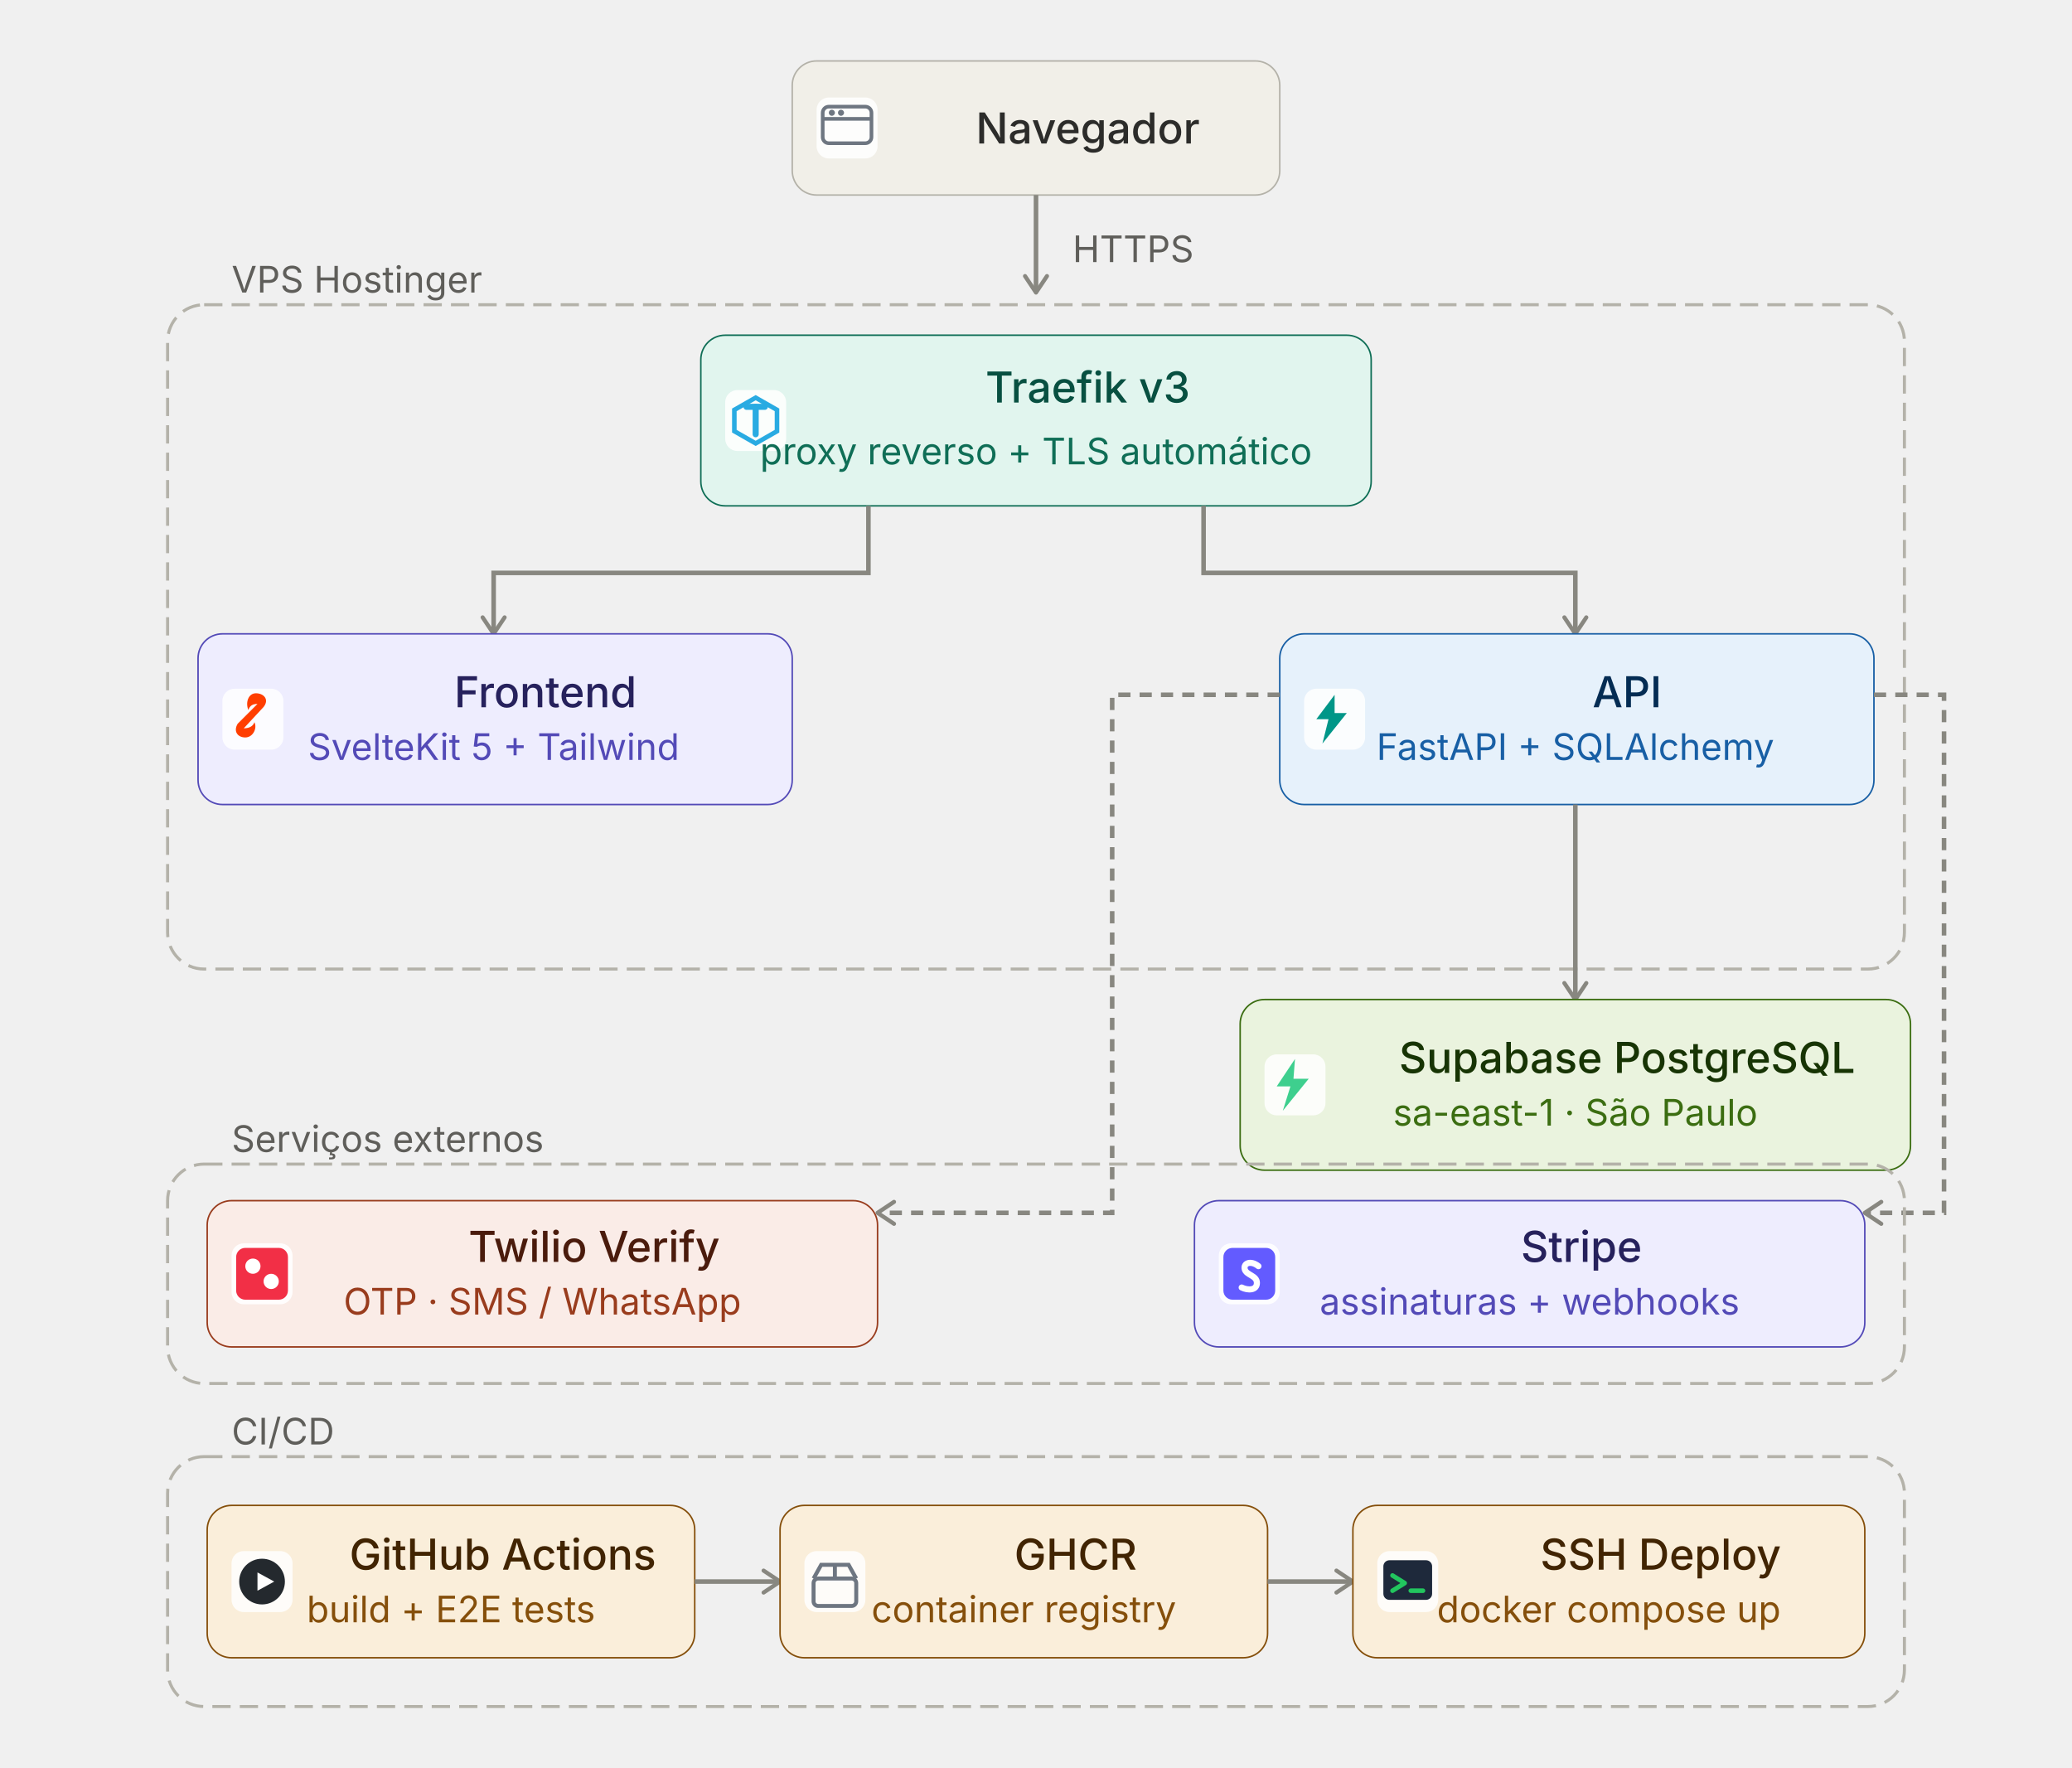
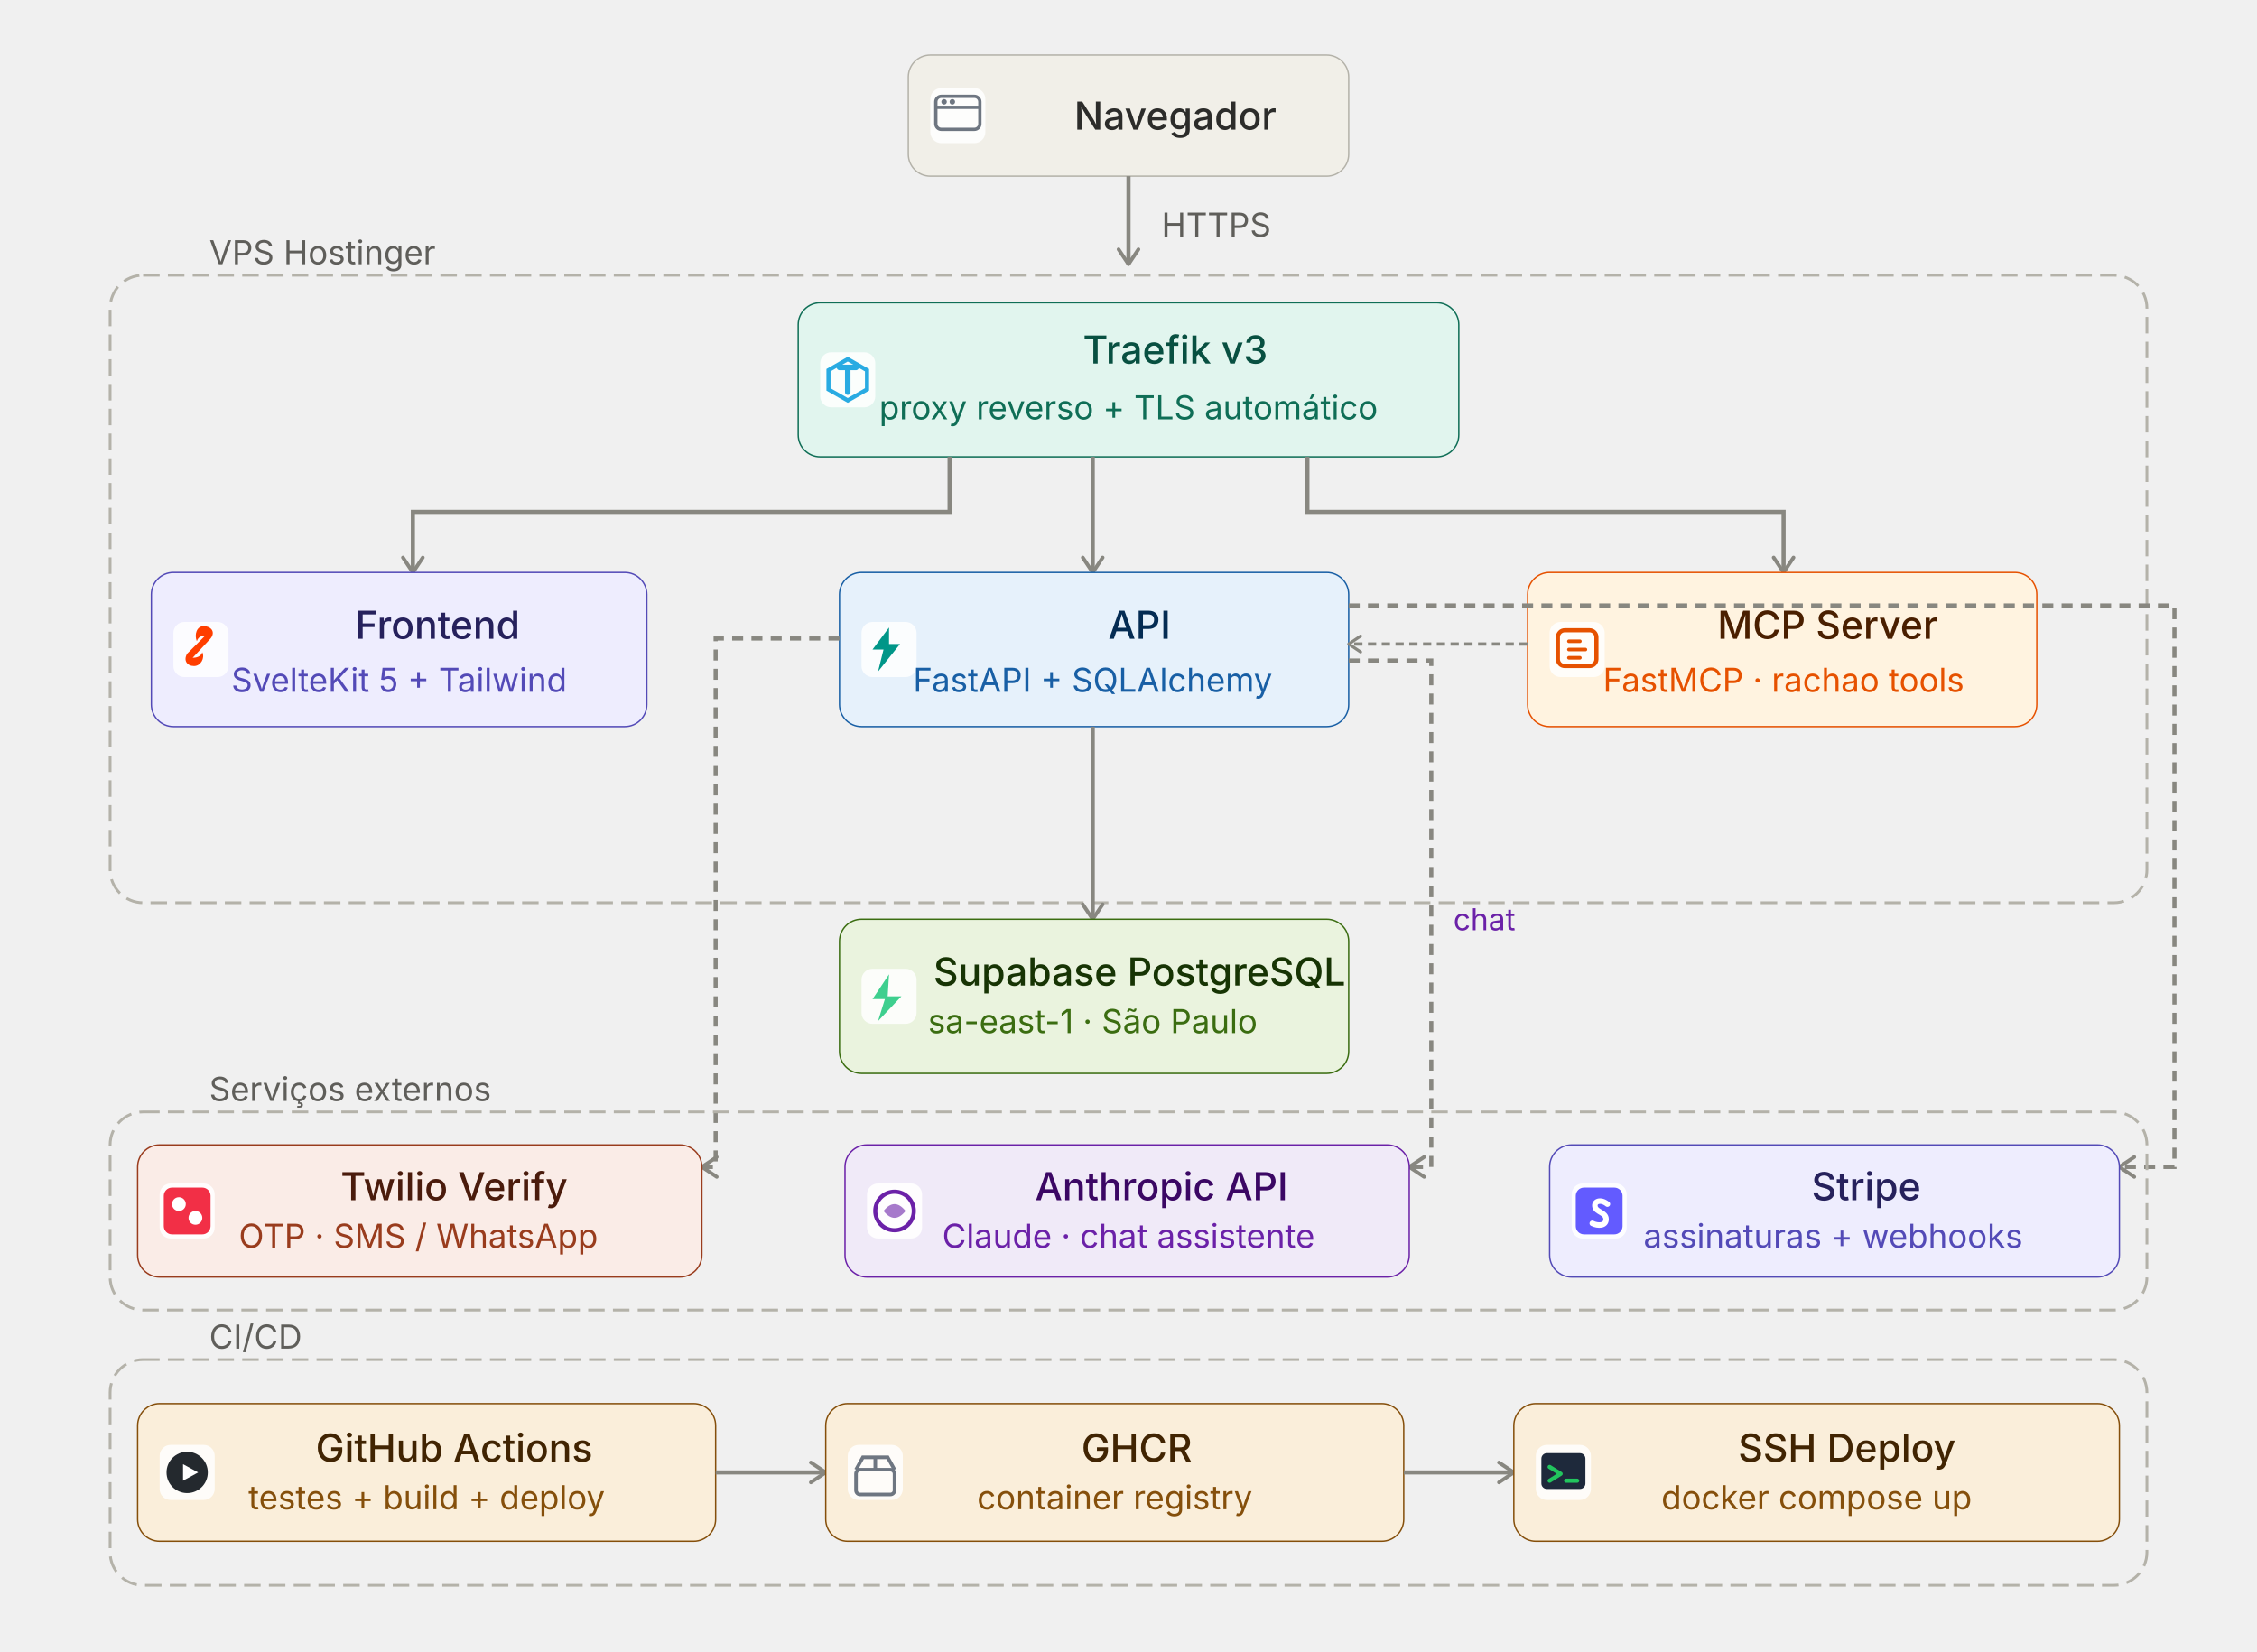
- <svg xmlns="http://www.w3.org/2000/svg" width="680" viewBox="0 0 680 580" style="background:#ffffff; font-family: system-ui, -apple-system, sans-serif;">
+ <svg xmlns="http://www.w3.org/2000/svg" width="820" viewBox="0 0 820 600" style="background:#ffffff; font-family: system-ui, -apple-system, sans-serif;">
  <defs>
    <marker id="arrow" viewBox="0 0 10 10" refX="8" refY="5" markerWidth="6" markerHeight="6" orient="auto-start-reverse">
      <path d="M2 1L8 5L2 9" fill="none" stroke="context-stroke" stroke-width="1.5" stroke-linecap="round" stroke-linejoin="round" />
    </marker>
  </defs>
-   <rect x="260" y="20" width="160" height="44" rx="8" fill="#F1EFE8" stroke="#B4B2A9" stroke-width="0.5" />
-   <rect x="268" y="32" width="20" height="20" rx="4" fill="white" opacity="0.85" />
-   <rect x="270" y="35" width="16" height="12" rx="2" fill="none" stroke="#6E7681" stroke-width="1.2" />
-   <line x1="270" y1="39" x2="286" y2="39" stroke="#6E7681" stroke-width="1.2" />
-   <circle cx="273" cy="37" r="1" fill="#6E7681" />
-   <circle cx="276" cy="37" r="1" fill="#6E7681" />
-   <text x="357" y="42" text-anchor="middle" dominant-baseline="central" font-size="14" font-weight="500" fill="#2C2C2A">Navegador</text>
-   <line x1="340" y1="64" x2="340" y2="96" stroke="#888780" stroke-width="1.5" marker-end="url(#arrow)" />
-   <text x="352" y="86" font-size="12" fill="#5F5E5A">HTTPS</text>
+   <rect x="330" y="20" width="160" height="44" rx="8" fill="#F1EFE8" stroke="#B4B2A9" stroke-width="0.5" />
+   <rect x="338" y="32" width="20" height="20" rx="4" fill="white" opacity="0.85" />
+   <rect x="340" y="35" width="16" height="12" rx="2" fill="none" stroke="#6E7681" stroke-width="1.2" />
+   <line x1="340" y1="39" x2="356" y2="39" stroke="#6E7681" stroke-width="1.2" />
+   <circle cx="343" cy="37" r="1" fill="#6E7681" />
+   <circle cx="346" cy="37" r="1" fill="#6E7681" />
+   <text x="427" y="42" text-anchor="middle" dominant-baseline="central" font-size="14" font-weight="500" fill="#2C2C2A">Navegador</text>
+   <line x1="410" y1="64" x2="410" y2="96" stroke="#888780" stroke-width="1.5" marker-end="url(#arrow)" />
+   <text x="422" y="86" font-size="12" fill="#5F5E5A">HTTPS</text>
  <text x="76" y="96" font-size="12" fill="#5F5E5A">VPS Hostinger</text>
-   <rect x="55" y="100" width="570" height="218" rx="12" fill="none" stroke="#B4B2A9" stroke-width="1" stroke-dasharray="6 3" />
-   <rect x="230" y="110" width="220" height="56" rx="8" fill="#E1F5EE" stroke="#0F6E56" stroke-width="0.5" />
-   <rect x="238" y="128" width="20" height="20" rx="4" fill="white" opacity="0.85" />
-   <polygon points="248,130.5 255,134.5 255,141.5 248,145.5 241,141.5 241,134.5" fill="none" stroke="#29ABE2" stroke-width="1.5" />
-   <line x1="245" y1="133.5" x2="251" y2="133.5" stroke="#29ABE2" stroke-width="2" stroke-linecap="round" />
-   <line x1="248" y1="133.5" x2="248" y2="142.5" stroke="#29ABE2" stroke-width="2" stroke-linecap="round" />
-   <text x="357" y="127" text-anchor="middle" dominant-baseline="central" font-size="14" font-weight="500" fill="#085041">Traefik v3</text>
-   <text x="340" y="148" text-anchor="middle" dominant-baseline="central" font-size="12" fill="#0F6E56">proxy reverso + TLS automático</text>
-   <path d="M285 166 L285 188 L162 188 L162 208" fill="none" stroke="#888780" stroke-width="1.5" marker-end="url(#arrow)" />
-   <path d="M395 166 L395 188 L517 188 L517 208" fill="none" stroke="#888780" stroke-width="1.5" marker-end="url(#arrow)" />
-   <rect x="65" y="208" width="195" height="56" rx="8" fill="#EEEDFE" stroke="#534AB7" stroke-width="0.5" />
-   <rect x="73" y="226" width="20" height="20" rx="4" fill="white" opacity="0.85" />
-   <path d="M84 227.5C86.5 227.5 88.5 229.5 86.5 232L80 239C81.5 239 83 238.5 83.5 237C84.5 239 83 242 80.5 242C78 242 76.5 240 78 237.5L84.5 231C83 231 82 231.5 81.5 233C80.5 230.5 81.5 227.5 84 227.5Z" fill="#FF3E00" />
-   <text x="179" y="227" text-anchor="middle" dominant-baseline="central" font-size="14" font-weight="500" fill="#26215C">Frontend</text>
-   <text x="162" y="245" text-anchor="middle" dominant-baseline="central" font-size="12" fill="#534AB7">SvelteKit 5 + Tailwind</text>
-   <rect x="420" y="208" width="195" height="56" rx="8" fill="#E6F1FB" stroke="#185FA5" stroke-width="0.5" />
-   <rect x="428" y="226" width="20" height="20" rx="4" fill="white" opacity="0.85" />
-   <polygon points="438,228 432,236 436,236 434,244 442,234 438,234" fill="#009688" />
-   <text x="534" y="227" text-anchor="middle" dominant-baseline="central" font-size="14" font-weight="500" fill="#042C53">API</text>
-   <text x="517" y="245" text-anchor="middle" dominant-baseline="central" font-size="12" fill="#185FA5">FastAPI + SQLAlchemy</text>
-   <line x1="517" y1="264" x2="517" y2="328" stroke="#888780" stroke-width="1.5" marker-end="url(#arrow)" />
-   <path d="M420 228 L365 228 L365 398 L288 398" fill="none" stroke="#888780" stroke-width="1.5" stroke-dasharray="4 3" marker-end="url(#arrow)" />
-   <path d="M615 228 L638 228 L638 398 L612 398" fill="none" stroke="#888780" stroke-width="1.5" stroke-dasharray="4 3" marker-end="url(#arrow)" />
-   <rect x="407" y="328" width="220" height="56" rx="8" fill="#EAF3DE" stroke="#3B6D11" stroke-width="0.5" />
-   <rect x="415" y="346" width="20" height="20" rx="4" fill="white" opacity="0.85" />
-   <polygon points="425,329.5 419,338.5 423.5,338.5 421,346.5 429.5,336 424.5,336" fill="#3ECF8E" transform="translate(0,18)" />
-   <text x="534" y="347" text-anchor="middle" dominant-baseline="central" font-size="14" font-weight="500" fill="#173404">Supabase PostgreSQL</text>
-   <text x="517" y="365" text-anchor="middle" dominant-baseline="central" font-size="12" fill="#3B6D11">sa-east-1 · São Paulo</text>
-   <text x="76" y="378" font-size="12" fill="#5F5E5A">Serviços externos</text>
-   <rect x="55" y="382" width="570" height="72" rx="12" fill="none" stroke="#B4B2A9" stroke-width="1" stroke-dasharray="6 3" />
-   <rect x="68" y="394" width="220" height="48" rx="8" fill="#FAECE7" stroke="#993C1D" stroke-width="0.5" />
-   <rect x="76" y="408" width="20" height="20" rx="4" fill="white" opacity="0.9" />
-   <rect x="77.5" y="409.5" width="17" height="17" rx="3" fill="#F22F46" />
-   <circle cx="83" cy="415.5" r="2.5" fill="white" />
-   <circle cx="89" cy="420.5" r="2.5" fill="white" />
-   <text x="195" y="409" text-anchor="middle" dominant-baseline="central" font-size="14" font-weight="500" fill="#4A1B0C">Twilio Verify</text>
-   <text x="178" y="427" text-anchor="middle" dominant-baseline="central" font-size="12" fill="#993C1D">OTP · SMS / WhatsApp</text>
-   <rect x="392" y="394" width="220" height="48" rx="8" fill="#EEEDFE" stroke="#534AB7" stroke-width="0.5" />
-   <rect x="400" y="408" width="20" height="20" rx="4" fill="white" opacity="0.9" />
-   <rect x="401.5" y="409.5" width="17" height="17" rx="3" fill="#635BFF" />
-   <path d="M413 415.5C410.5 413.5 408 414.5 408.5 416.5C409 418.5 412.5 418.5 412.5 421C412.5 423.5 409.5 423.5 407.5 422.5" fill="none" stroke="white" stroke-width="2" stroke-linecap="round" />
-   <text x="519" y="409" text-anchor="middle" dominant-baseline="central" font-size="14" font-weight="500" fill="#26215C">Stripe</text>
-   <text x="502" y="427" text-anchor="middle" dominant-baseline="central" font-size="12" fill="#534AB7">assinaturas + webhooks</text>
-   <text x="76" y="474" font-size="12" fill="#5F5E5A">CI/CD</text>
-   <rect x="55" y="478" width="570" height="82" rx="12" fill="none" stroke="#B4B2A9" stroke-width="1" stroke-dasharray="6 3" />
-   <rect x="68" y="494" width="160" height="50" rx="8" fill="#FAEEDA" stroke="#854F0B" stroke-width="0.5" />
-   <rect x="76" y="509" width="20" height="20" rx="4" fill="white" opacity="0.85" />
-   <circle cx="86" cy="519" r="7.5" fill="#24292e" />
-   <polygon points="84.5,516 90,519 84.5,522" fill="white" />
-   <text x="165" y="510" text-anchor="middle" dominant-baseline="central" font-size="14" font-weight="500" fill="#412402">GitHub Actions</text>
-   <text x="148" y="528" text-anchor="middle" dominant-baseline="central" font-size="12" fill="#854F0B">build + E2E tests</text>
-   <line x1="228" y1="519" x2="256" y2="519" stroke="#888780" stroke-width="1.5" marker-end="url(#arrow)" />
-   <rect x="256" y="494" width="160" height="50" rx="8" fill="#FAEEDA" stroke="#854F0B" stroke-width="0.5" />
-   <rect x="264" y="509" width="20" height="20" rx="4" fill="white" opacity="0.85" />
-   <rect x="267" y="518" width="14" height="9" rx="1.5" fill="none" stroke="#6E7681" stroke-width="1.3" />
-   <path d="M267 518 L269.5 513.5 L278.5 513.5 L281 518" fill="none" stroke="#6E7681" stroke-width="1.3" />
-   <line x1="274" y1="513.5" x2="274" y2="518" stroke="#6E7681" stroke-width="1.3" />
-   <text x="353" y="510" text-anchor="middle" dominant-baseline="central" font-size="14" font-weight="500" fill="#412402">GHCR</text>
-   <text x="336" y="528" text-anchor="middle" dominant-baseline="central" font-size="12" fill="#854F0B">container registry</text>
-   <line x1="416" y1="519" x2="444" y2="519" stroke="#888780" stroke-width="1.5" marker-end="url(#arrow)" />
-   <rect x="444" y="494" width="168" height="50" rx="8" fill="#FAEEDA" stroke="#854F0B" stroke-width="0.5" />
-   <rect x="452" y="509" width="20" height="20" rx="4" fill="white" opacity="0.85" />
-   <rect x="454" y="512" width="16" height="13" rx="2" fill="#1E293B" />
-   <path d="M457 517 L461 519.5 L457 522" fill="none" stroke="#22C55E" stroke-width="1.5" stroke-linecap="round" stroke-linejoin="round" />
-   <line x1="463" y1="522" x2="467" y2="522" stroke="#22C55E" stroke-width="1.5" stroke-linecap="round" />
-   <text x="545" y="510" text-anchor="middle" dominant-baseline="central" font-size="14" font-weight="500" fill="#412402">SSH Deploy</text>
-   <text x="528" y="528" text-anchor="middle" dominant-baseline="central" font-size="12" fill="#854F0B">docker compose up</text>
+   <rect x="40" y="100" width="740" height="228" rx="12" fill="none" stroke="#B4B2A9" stroke-width="1" stroke-dasharray="6 3" />
+   <rect x="290" y="110" width="240" height="56" rx="8" fill="#E1F5EE" stroke="#0F6E56" stroke-width="0.5" />
+   <rect x="298" y="128" width="20" height="20" rx="4" fill="white" opacity="0.85" />
+   <polygon points="308,130.5 315,134.5 315,141.5 308,145.5 301,141.5 301,134.5" fill="none" stroke="#29ABE2" stroke-width="1.5" />
+   <line x1="305" y1="133.5" x2="311" y2="133.5" stroke="#29ABE2" stroke-width="2" stroke-linecap="round" />
+   <line x1="308" y1="133.5" x2="308" y2="142.5" stroke="#29ABE2" stroke-width="2" stroke-linecap="round" />
+   <text x="427" y="127" text-anchor="middle" dominant-baseline="central" font-size="14" font-weight="500" fill="#085041">Traefik v3</text>
+   <text x="410" y="148" text-anchor="middle" dominant-baseline="central" font-size="12" fill="#0F6E56">proxy reverso + TLS automático</text>
+   <path d="M345 166 L345 186 L150 186 L150 208" fill="none" stroke="#888780" stroke-width="1.5" marker-end="url(#arrow)" />
+   <path d="M397 166 L397 208" fill="none" stroke="#888780" stroke-width="1.5" marker-end="url(#arrow)" />
+   <path d="M475 166 L475 186 L648 186 L648 208" fill="none" stroke="#888780" stroke-width="1.5" marker-end="url(#arrow)" />
+   <rect x="55" y="208" width="180" height="56" rx="8" fill="#EEEDFE" stroke="#534AB7" stroke-width="0.5" />
+   <rect x="63" y="226" width="20" height="20" rx="4" fill="white" opacity="0.85" />
+   <path d="M74 227.5C76.5 227.5 78.5 229.5 76.5 232L70 239C71.5 239 73 238.5 73.5 237C74.5 239 73 242 70.5 242C68 242 66.5 240 68 237.5L74.5 231C73 231 72 231.5 71.5 233C70.5 230.5 71.5 227.5 74 227.5Z" fill="#FF3E00" />
+   <text x="159" y="227" text-anchor="middle" dominant-baseline="central" font-size="14" font-weight="500" fill="#26215C">Frontend</text>
+   <text x="145" y="247" text-anchor="middle" dominant-baseline="central" font-size="12" fill="#534AB7">SvelteKit 5 + Tailwind</text>
+   <rect x="305" y="208" width="185" height="56" rx="8" fill="#E6F1FB" stroke="#185FA5" stroke-width="0.5" />
+   <rect x="313" y="226" width="20" height="20" rx="4" fill="white" opacity="0.85" />
+   <polygon points="323,228 317,236 321,236 319,244 327,234 323,234" fill="#009688" />
+   <text x="414" y="227" text-anchor="middle" dominant-baseline="central" font-size="14" font-weight="500" fill="#042C53">API</text>
+   <text x="397" y="247" text-anchor="middle" dominant-baseline="central" font-size="12" fill="#185FA5">FastAPI + SQLAlchemy</text>
+   <rect x="555" y="208" width="185" height="56" rx="8" fill="#FFF3E0" stroke="#E65100" stroke-width="0.5" />
+   <rect x="563" y="226" width="20" height="20" rx="4" fill="white" opacity="0.85" />
+   <rect x="566" y="229" width="14" height="13" rx="2.5" fill="none" stroke="#E65100" stroke-width="1.5" />
+   <line x1="570" y1="233" x2="574" y2="233" stroke="#E65100" stroke-width="1.3" stroke-linecap="round" />
+   <line x1="570" y1="236" x2="576" y2="236" stroke="#E65100" stroke-width="1.3" stroke-linecap="round" />
+   <line x1="570" y1="239" x2="574" y2="239" stroke="#E65100" stroke-width="1.3" stroke-linecap="round" />
+   <text x="664" y="227" text-anchor="middle" dominant-baseline="central" font-size="14" font-weight="500" fill="#4A1F00">MCP Server</text>
+   <text x="648" y="247" text-anchor="middle" dominant-baseline="central" font-size="12" fill="#E65100">FastMCP · rachao tools</text>
+   <path d="M555 234 L490 234" fill="none" stroke="#888780" stroke-width="1.2" stroke-dasharray="3 2" marker-end="url(#arrow)" />
+   <line x1="397" y1="264" x2="397" y2="334" stroke="#888780" stroke-width="1.5" marker-end="url(#arrow)" />
+   <path d="M305 232 L260 232 L260 424 L255 424" fill="none" stroke="#888780" stroke-width="1.5" stroke-dasharray="4 3" marker-end="url(#arrow)" />
+   <path d="M490 240 L520 240 L520 424 L512 424" fill="none" stroke="#888780" stroke-width="1.5" stroke-dasharray="4 3" marker-end="url(#arrow)" />
+   <text x="528" y="338" font-size="11" fill="#6B21A8">chat</text>
+   <path d="M490 220 L790 220 L790 424 L770 424" fill="none" stroke="#888780" stroke-width="1.5" stroke-dasharray="4 3" marker-end="url(#arrow)" />
+   <rect x="305" y="334" width="185" height="56" rx="8" fill="#EAF3DE" stroke="#3B6D11" stroke-width="0.5" />
+   <rect x="313" y="352" width="20" height="20" rx="4" fill="white" opacity="0.85" />
+   <polygon points="323,354 317,363 321.5,363 319,371 327.5,362 322.5,362" fill="#3ECF8E" />
+   <text x="414" y="353" text-anchor="middle" dominant-baseline="central" font-size="14" font-weight="500" fill="#173404">Supabase PostgreSQL</text>
+   <text x="397" y="371" text-anchor="middle" dominant-baseline="central" font-size="12" fill="#3B6D11">sa-east-1 · São Paulo</text>
+   <text x="76" y="400" font-size="12" fill="#5F5E5A">Serviços externos</text>
+   <rect x="40" y="404" width="740" height="72" rx="12" fill="none" stroke="#B4B2A9" stroke-width="1" stroke-dasharray="6 3" />
+   <rect x="50" y="416" width="205" height="48" rx="8" fill="#FAECE7" stroke="#993C1D" stroke-width="0.5" />
+   <rect x="58" y="430" width="20" height="20" rx="4" fill="white" opacity="0.9" />
+   <rect x="59.5" y="431.5" width="17" height="17" rx="3" fill="#F22F46" />
+   <circle cx="65" cy="437.5" r="2.5" fill="white" />
+   <circle cx="71" cy="442.5" r="2.5" fill="white" />
+   <text x="165" y="431" text-anchor="middle" dominant-baseline="central" font-size="14" font-weight="500" fill="#4A1B0C">Twilio Verify</text>
+   <text x="152" y="449" text-anchor="middle" dominant-baseline="central" font-size="12" fill="#993C1D">OTP · SMS / WhatsApp</text>
+   <rect x="307" y="416" width="205" height="48" rx="8" fill="#F0EAF8" stroke="#6B21A8" stroke-width="0.5" />
+   <rect x="315" y="430" width="20" height="20" rx="4" fill="white" opacity="0.9" />
+   <circle cx="325" cy="440" r="7" fill="none" stroke="#6B21A8" stroke-width="1.5" />
+   <path d="M321 440 Q325 435 329 440 Q325 445 321 440" fill="#6B21A8" opacity="0.6" />
+   <text x="422" y="431" text-anchor="middle" dominant-baseline="central" font-size="14" font-weight="500" fill="#3B0764">Anthropic API</text>
+   <text x="410" y="449" text-anchor="middle" dominant-baseline="central" font-size="12" fill="#6B21A8">Claude · chat assistente</text>
+   <rect x="563" y="416" width="207" height="48" rx="8" fill="#EEEDFE" stroke="#534AB7" stroke-width="0.5" />
+   <rect x="571" y="430" width="20" height="20" rx="4" fill="white" opacity="0.9" />
+   <rect x="572.5" y="431.5" width="17" height="17" rx="3" fill="#635BFF" />
+   <path d="M584 437.5C581.5 435.5 579 436.5 579.5 438.5C580 440.5 583.5 440.5 583.5 443C583.5 445.5 580.5 445.5 578.5 444.5" fill="none" stroke="white" stroke-width="2" stroke-linecap="round" />
+   <text x="678" y="431" text-anchor="middle" dominant-baseline="central" font-size="14" font-weight="500" fill="#26215C">Stripe</text>
+   <text x="666" y="449" text-anchor="middle" dominant-baseline="central" font-size="12" fill="#534AB7">assinaturas + webhooks</text>
+   <text x="76" y="490" font-size="12" fill="#5F5E5A">CI/CD</text>
+   <rect x="40" y="494" width="740" height="82" rx="12" fill="none" stroke="#B4B2A9" stroke-width="1" stroke-dasharray="6 3" />
+   <rect x="50" y="510" width="210" height="50" rx="8" fill="#FAEEDA" stroke="#854F0B" stroke-width="0.5" />
+   <rect x="58" y="525" width="20" height="20" rx="4" fill="white" opacity="0.85" />
+   <circle cx="68" cy="535" r="7.5" fill="#24292e" />
+   <polygon points="66.5,532 72,535 66.5,538" fill="white" />
+   <text x="165" y="526" text-anchor="middle" dominant-baseline="central" font-size="14" font-weight="500" fill="#412402">GitHub Actions</text>
+   <text x="155" y="544" text-anchor="middle" dominant-baseline="central" font-size="12" fill="#854F0B">testes + build + deploy</text>
+   <line x1="260" y1="535" x2="300" y2="535" stroke="#888780" stroke-width="1.5" marker-end="url(#arrow)" />
+   <rect x="300" y="510" width="210" height="50" rx="8" fill="#FAEEDA" stroke="#854F0B" stroke-width="0.5" />
+   <rect x="308" y="525" width="20" height="20" rx="4" fill="white" opacity="0.85" />
+   <rect x="311" y="534" width="14" height="9" rx="1.5" fill="none" stroke="#6E7681" stroke-width="1.3" />
+   <path d="M311 534 L313.5 529.5 L322.5 529.5 L325 534" fill="none" stroke="#6E7681" stroke-width="1.3" />
+   <line x1="318" y1="529.5" x2="318" y2="534" stroke="#6E7681" stroke-width="1.3" />
+   <text x="413" y="526" text-anchor="middle" dominant-baseline="central" font-size="14" font-weight="500" fill="#412402">GHCR</text>
+   <text x="405" y="544" text-anchor="middle" dominant-baseline="central" font-size="12" fill="#854F0B">container registry</text>
+   <line x1="510" y1="535" x2="550" y2="535" stroke="#888780" stroke-width="1.5" marker-end="url(#arrow)" />
+   <rect x="550" y="510" width="220" height="50" rx="8" fill="#FAEEDA" stroke="#854F0B" stroke-width="0.5" />
+   <rect x="558" y="525" width="20" height="20" rx="4" fill="white" opacity="0.85" />
+   <rect x="560" y="528" width="16" height="13" rx="2" fill="#1E293B" />
+   <path d="M563 533 L567 535.5 L563 538" fill="none" stroke="#22C55E" stroke-width="1.5" stroke-linecap="round" stroke-linejoin="round" />
+   <line x1="569" y1="538" x2="573" y2="538" stroke="#22C55E" stroke-width="1.5" stroke-linecap="round" />
+   <text x="671" y="526" text-anchor="middle" dominant-baseline="central" font-size="14" font-weight="500" fill="#412402">SSH Deploy</text>
+   <text x="660" y="544" text-anchor="middle" dominant-baseline="central" font-size="12" fill="#854F0B">docker compose up</text>
</svg>
